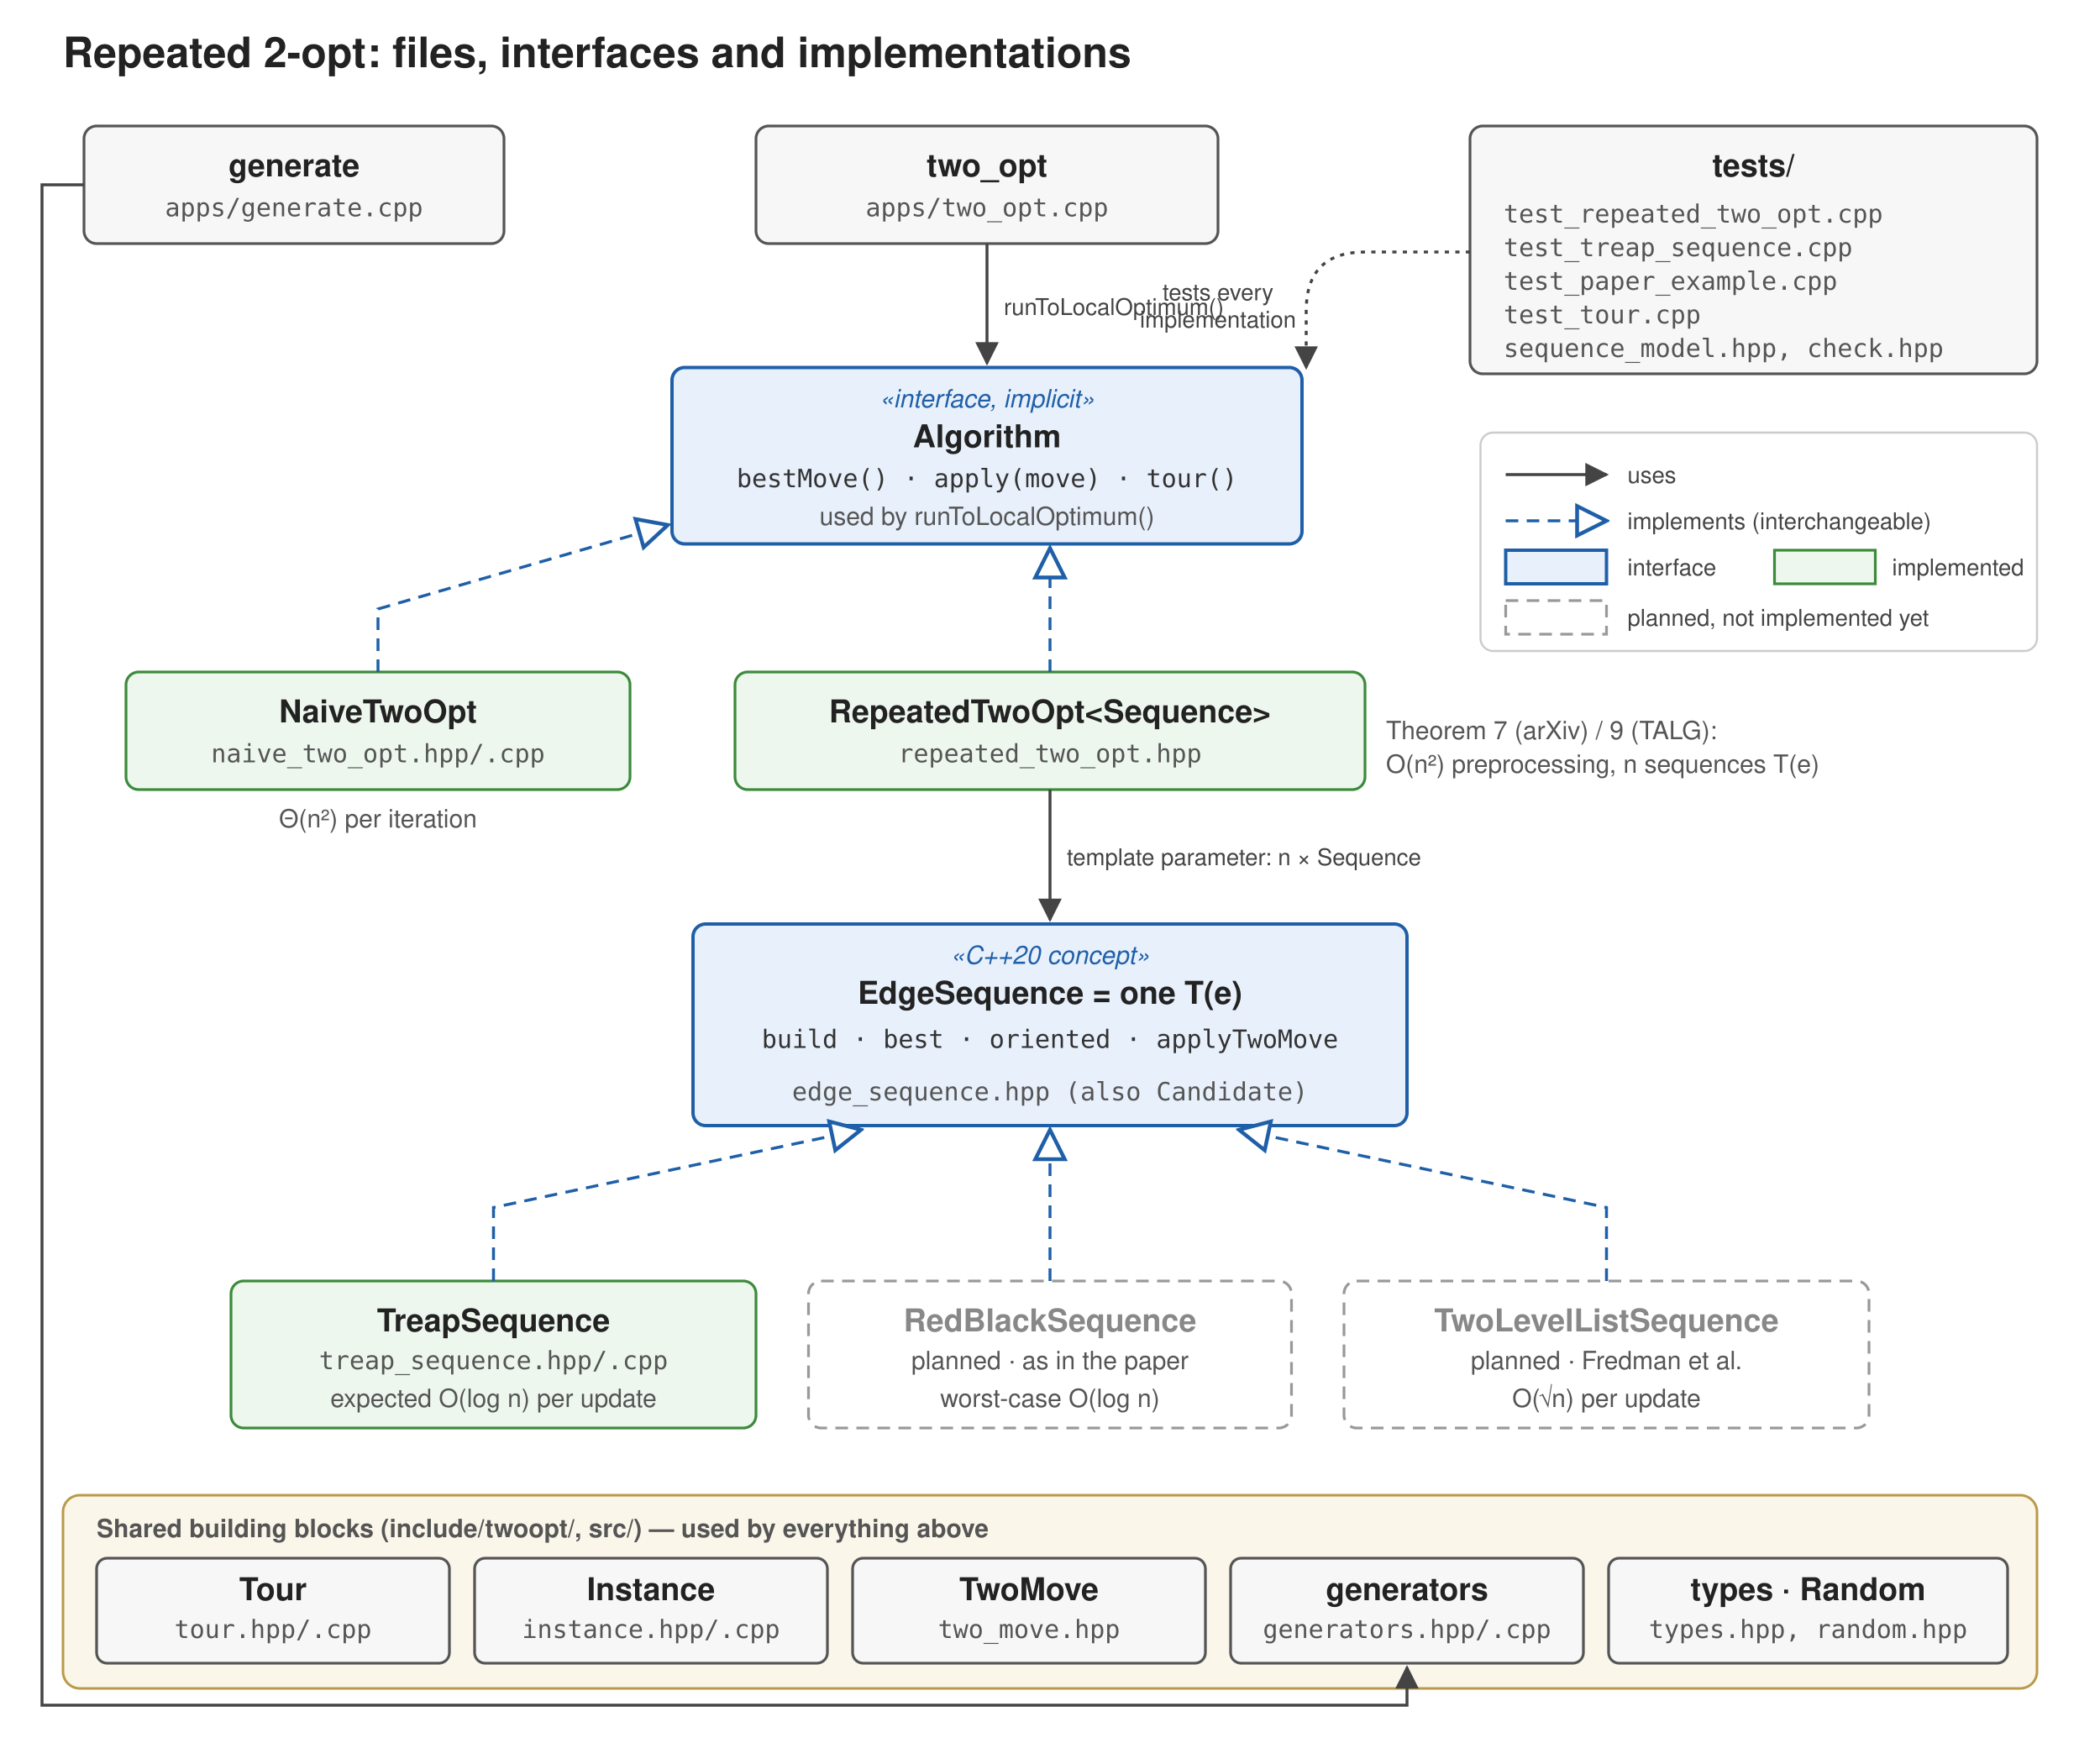
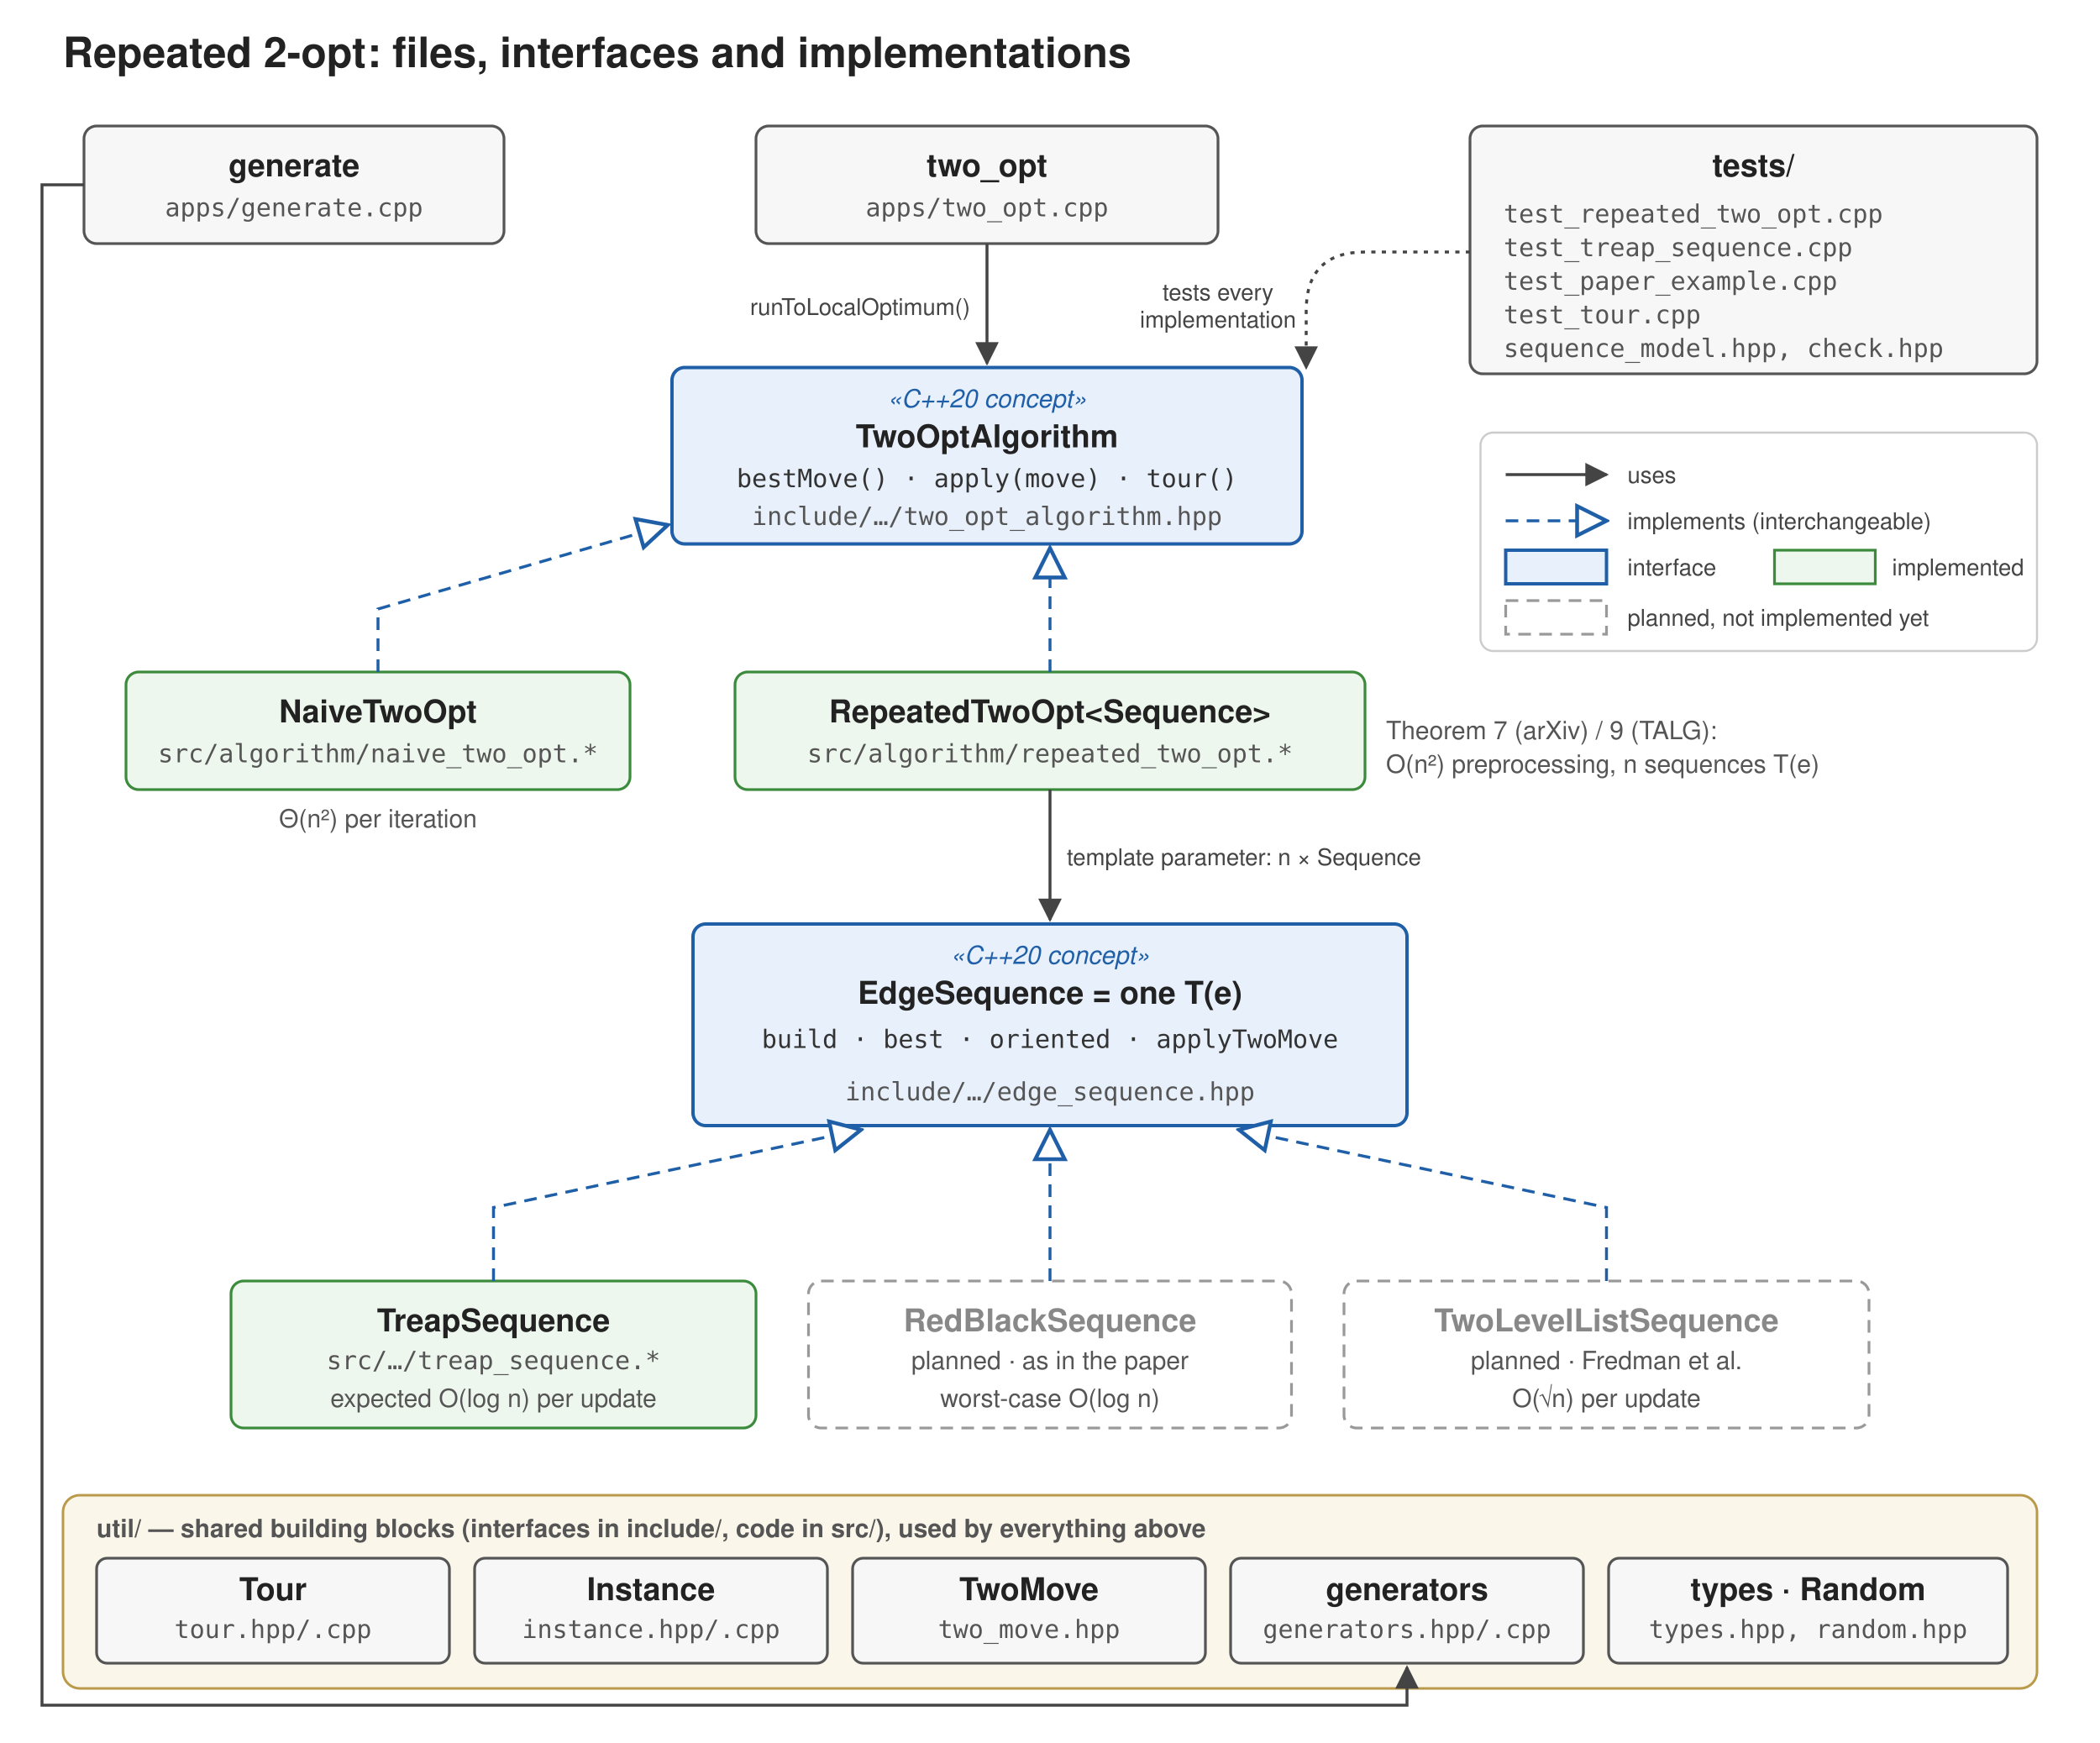
<svg xmlns="http://www.w3.org/2000/svg" viewBox="0 0 1000 830" width="1000" height="830" font-family="Helvetica, Arial, sans-serif">
  <defs>
    <marker id="uses" viewBox="0 0 10 10" refX="9" refY="5" markerWidth="8" markerHeight="8" orient="auto-start-reverse">
      <path d="M0,0 L10,5 L0,10 z" fill="#444" />
    </marker>
    <marker id="implements" viewBox="0 0 12 12" refX="11" refY="6" markerWidth="12" markerHeight="12" orient="auto-start-reverse">
      <path d="M1,1 L11,6 L1,11 z" fill="#fff" stroke="#1f5fa8" stroke-width="1.3" />
    </marker>
    <style>
      .box { fill: #f7f7f7; stroke: #555; stroke-width: 1.3; }
      .iface { fill: #e8f0fb; stroke: #1f5fa8; stroke-width: 1.6; }
      .impl { fill: #eef7ee; stroke: #3c8a3c; stroke-width: 1.3; }
      .planned { fill: #fff; stroke: #999; stroke-width: 1.3; stroke-dasharray: 6 4; }
      .band { fill: #fbf6ea; stroke: #b99a4a; stroke-width: 1.2; }
      .name { font-size: 15px; font-weight: bold; fill: #222; }
      .file { font-size: 12px; fill: #555; font-family: Menlo, Consolas, monospace; }
      .stereo { font-size: 12px; fill: #1f5fa8; font-style: italic; }
      .ops { font-size: 12px; fill: #333; font-family: Menlo, Consolas, monospace; }
      .note { font-size: 12px; fill: #555; }
      .gray { fill: #888; }
      .arrow { stroke: #444; stroke-width: 1.4; fill: none; marker-end: url(#uses); }
      .realize { stroke: #1f5fa8; stroke-width: 1.4; fill: none; stroke-dasharray: 6 4; marker-end: url(#implements); }
      .label { font-size: 11px; fill: #444; }
      .title { font-size: 20px; font-weight: bold; fill: #222; }
    </style>
  </defs>
  <rect width="1000" height="830" fill="#ffffff" />
  <text x="30" y="32" class="title">Repeated 2-opt: files, interfaces and implementations</text>
  <rect x="40" y="60" width="200" height="56" rx="6" class="box" />
  <text x="140" y="84" text-anchor="middle" class="name">generate</text>
  <text x="140" y="103" text-anchor="middle" class="file">apps/generate.cpp</text>
  <rect x="360" y="60" width="220" height="56" rx="6" class="box" />
  <text x="470" y="84" text-anchor="middle" class="name">two_opt</text>
  <text x="470" y="103" text-anchor="middle" class="file">apps/two_opt.cpp</text>
  <rect x="700" y="60" width="270" height="118" rx="6" class="box" />
  <text x="835" y="84" text-anchor="middle" class="name">tests/</text>
  <text x="716" y="106" class="file">test_repeated_two_opt.cpp</text>
  <text x="716" y="122" class="file">test_treap_sequence.cpp</text>
  <text x="716" y="138" class="file">test_paper_example.cpp</text>
  <text x="716" y="154" class="file">test_tour.cpp</text>
  <text x="716" y="170" class="file">sequence_model.hpp, check.hpp</text>
  <rect x="320" y="175" width="300" height="84" rx="6" class="iface" />
-   <text x="470" y="194" text-anchor="middle" class="stereo">«interface, implicit»</text>
-   <text x="470" y="213" text-anchor="middle" class="name">Algorithm</text>
+   <text x="470" y="194" text-anchor="middle" class="stereo">«C++20 concept»</text>
+   <text x="470" y="213" text-anchor="middle" class="name">TwoOptAlgorithm</text>
  <text x="470" y="232" text-anchor="middle" class="ops">bestMove() · apply(move) · tour()</text>
-   <text x="470" y="250" text-anchor="middle" class="note">used by runToLocalOptimum()</text>
+   <text x="470" y="250" text-anchor="middle" class="file">include/…/two_opt_algorithm.hpp</text>
  <rect x="60" y="320" width="240" height="56" rx="6" class="impl" />
  <text x="180" y="344" text-anchor="middle" class="name">NaiveTwoOpt</text>
-   <text x="180" y="363" text-anchor="middle" class="file">naive_two_opt.hpp/.cpp</text>
+   <text x="180" y="363" text-anchor="middle" class="file">src/algorithm/naive_two_opt.*</text>
  <text x="180" y="394" text-anchor="middle" class="note">Θ(n²) per iteration</text>
  <rect x="350" y="320" width="300" height="56" rx="6" class="impl" />
  <text x="500" y="344" text-anchor="middle" class="name">RepeatedTwoOpt&lt;Sequence&gt;</text>
-   <text x="500" y="363" text-anchor="middle" class="file">repeated_two_opt.hpp</text>
+   <text x="500" y="363" text-anchor="middle" class="file">src/algorithm/repeated_two_opt.*</text>
  <text x="660" y="352" class="note">Theorem 7 (arXiv) / 9 (TALG):</text>
  <text x="660" y="368" class="note">O(n²) preprocessing, n sequences T(e)</text>
  <rect x="330" y="440" width="340" height="96" rx="6" class="iface" />
  <text x="500" y="459" text-anchor="middle" class="stereo">«C++20 concept»</text>
  <text x="500" y="478" text-anchor="middle" class="name">EdgeSequence  =  one T(e)</text>
  <text x="500" y="499" text-anchor="middle" class="ops">build · best · oriented · applyTwoMove</text>
-   <text x="500" y="524" text-anchor="middle" class="file">edge_sequence.hpp (also Candidate)</text>
+   <text x="500" y="524" text-anchor="middle" class="file">include/…/edge_sequence.hpp</text>
  <rect x="110" y="610" width="250" height="70" rx="6" class="impl" />
  <text x="235" y="634" text-anchor="middle" class="name">TreapSequence</text>
-   <text x="235" y="652" text-anchor="middle" class="file">treap_sequence.hpp/.cpp</text>
+   <text x="235" y="652" text-anchor="middle" class="file">src/…/treap_sequence.*</text>
  <text x="235" y="670" text-anchor="middle" class="note">expected O(log n) per update</text>
  <rect x="385" y="610" width="230" height="70" rx="6" class="planned" />
  <text x="500" y="634" text-anchor="middle" class="name gray">RedBlackSequence</text>
  <text x="500" y="652" text-anchor="middle" class="note">planned · as in the paper</text>
  <text x="500" y="670" text-anchor="middle" class="note">worst-case O(log n)</text>
  <rect x="640" y="610" width="250" height="70" rx="6" class="planned" />
  <text x="765" y="634" text-anchor="middle" class="name gray">TwoLevelListSequence</text>
  <text x="765" y="652" text-anchor="middle" class="note">planned · Fredman et al.</text>
  <text x="765" y="670" text-anchor="middle" class="note">O(√n) per update</text>
  <rect x="30" y="712" width="940" height="92" rx="8" class="band" />
-   <text x="46" y="732" class="note" font-weight="bold">Shared building blocks (include/twoopt/, src/) — used by everything above</text>
+   <text x="46" y="732" class="note" font-weight="bold">util/ — shared building blocks (interfaces in include/, code in src/), used by everything above</text>
  <g>
    <rect x="46" y="742" width="168" height="50" rx="5" class="box" />
    <text x="130" y="762" text-anchor="middle" class="name">Tour</text>
    <text x="130" y="780" text-anchor="middle" class="file">tour.hpp/.cpp</text>
    <rect x="226" y="742" width="168" height="50" rx="5" class="box" />
    <text x="310" y="762" text-anchor="middle" class="name">Instance</text>
    <text x="310" y="780" text-anchor="middle" class="file">instance.hpp/.cpp</text>
    <rect x="406" y="742" width="168" height="50" rx="5" class="box" />
    <text x="490" y="762" text-anchor="middle" class="name">TwoMove</text>
    <text x="490" y="780" text-anchor="middle" class="file">two_move.hpp</text>
    <rect x="586" y="742" width="168" height="50" rx="5" class="box" />
    <text x="670" y="762" text-anchor="middle" class="name">generators</text>
    <text x="670" y="780" text-anchor="middle" class="file">generators.hpp/.cpp</text>
    <rect x="766" y="742" width="190" height="50" rx="5" class="box" />
    <text x="861" y="762" text-anchor="middle" class="name">types · Random</text>
    <text x="861" y="780" text-anchor="middle" class="file">types.hpp, random.hpp</text>
  </g>
  <path d="M470,116 L470,173" class="arrow" />
-   <text x="478" y="150" class="label">runToLocalOptimum()</text>
+   <text x="462" y="150" text-anchor="end" class="label">runToLocalOptimum()</text>
  <path d="M40,88 L20,88 L20,812 L670,812 L670,794" class="arrow" />
  <path d="M500,376 L500,438" class="arrow" />
  <text x="508" y="412" class="label">template parameter: n × Sequence</text>
  <path d="M700,120 L650,120 Q622,120 622,148 L622,175" class="arrow" style="stroke-dasharray:2 3" />
  <text x="580" y="143" text-anchor="middle" class="label">tests every</text>
  <text x="580" y="156" text-anchor="middle" class="label">implementation</text>
  <path d="M180,320 L180,290 L318,250" class="realize" />
  <path d="M500,320 L500,261" class="realize" />
  <path d="M235,610 L235,575 L410,538" class="realize" />
  <path d="M500,610 L500,538" class="realize" />
  <path d="M765,610 L765,575 L590,538" class="realize" />
  <g transform="translate(705,206)">
    <rect x="0" y="0" width="265" height="104" rx="6" fill="#fff" stroke="#ccc" />
    <path d="M12,20 L60,20" class="arrow" />
    <text x="70" y="24" class="label">uses</text>
    <path d="M12,42 L60,42" class="realize" />
    <text x="70" y="46" class="label">implements (interchangeable)</text>
    <rect x="12" y="56" width="48" height="16" class="iface" />
    <text x="70" y="68" class="label">interface</text>
    <rect x="140" y="56" width="48" height="16" class="impl" />
    <text x="196" y="68" class="label">implemented</text>
    <rect x="12" y="80" width="48" height="16" class="planned" />
    <text x="70" y="92" class="label">planned, not implemented yet</text>
  </g>
</svg>
